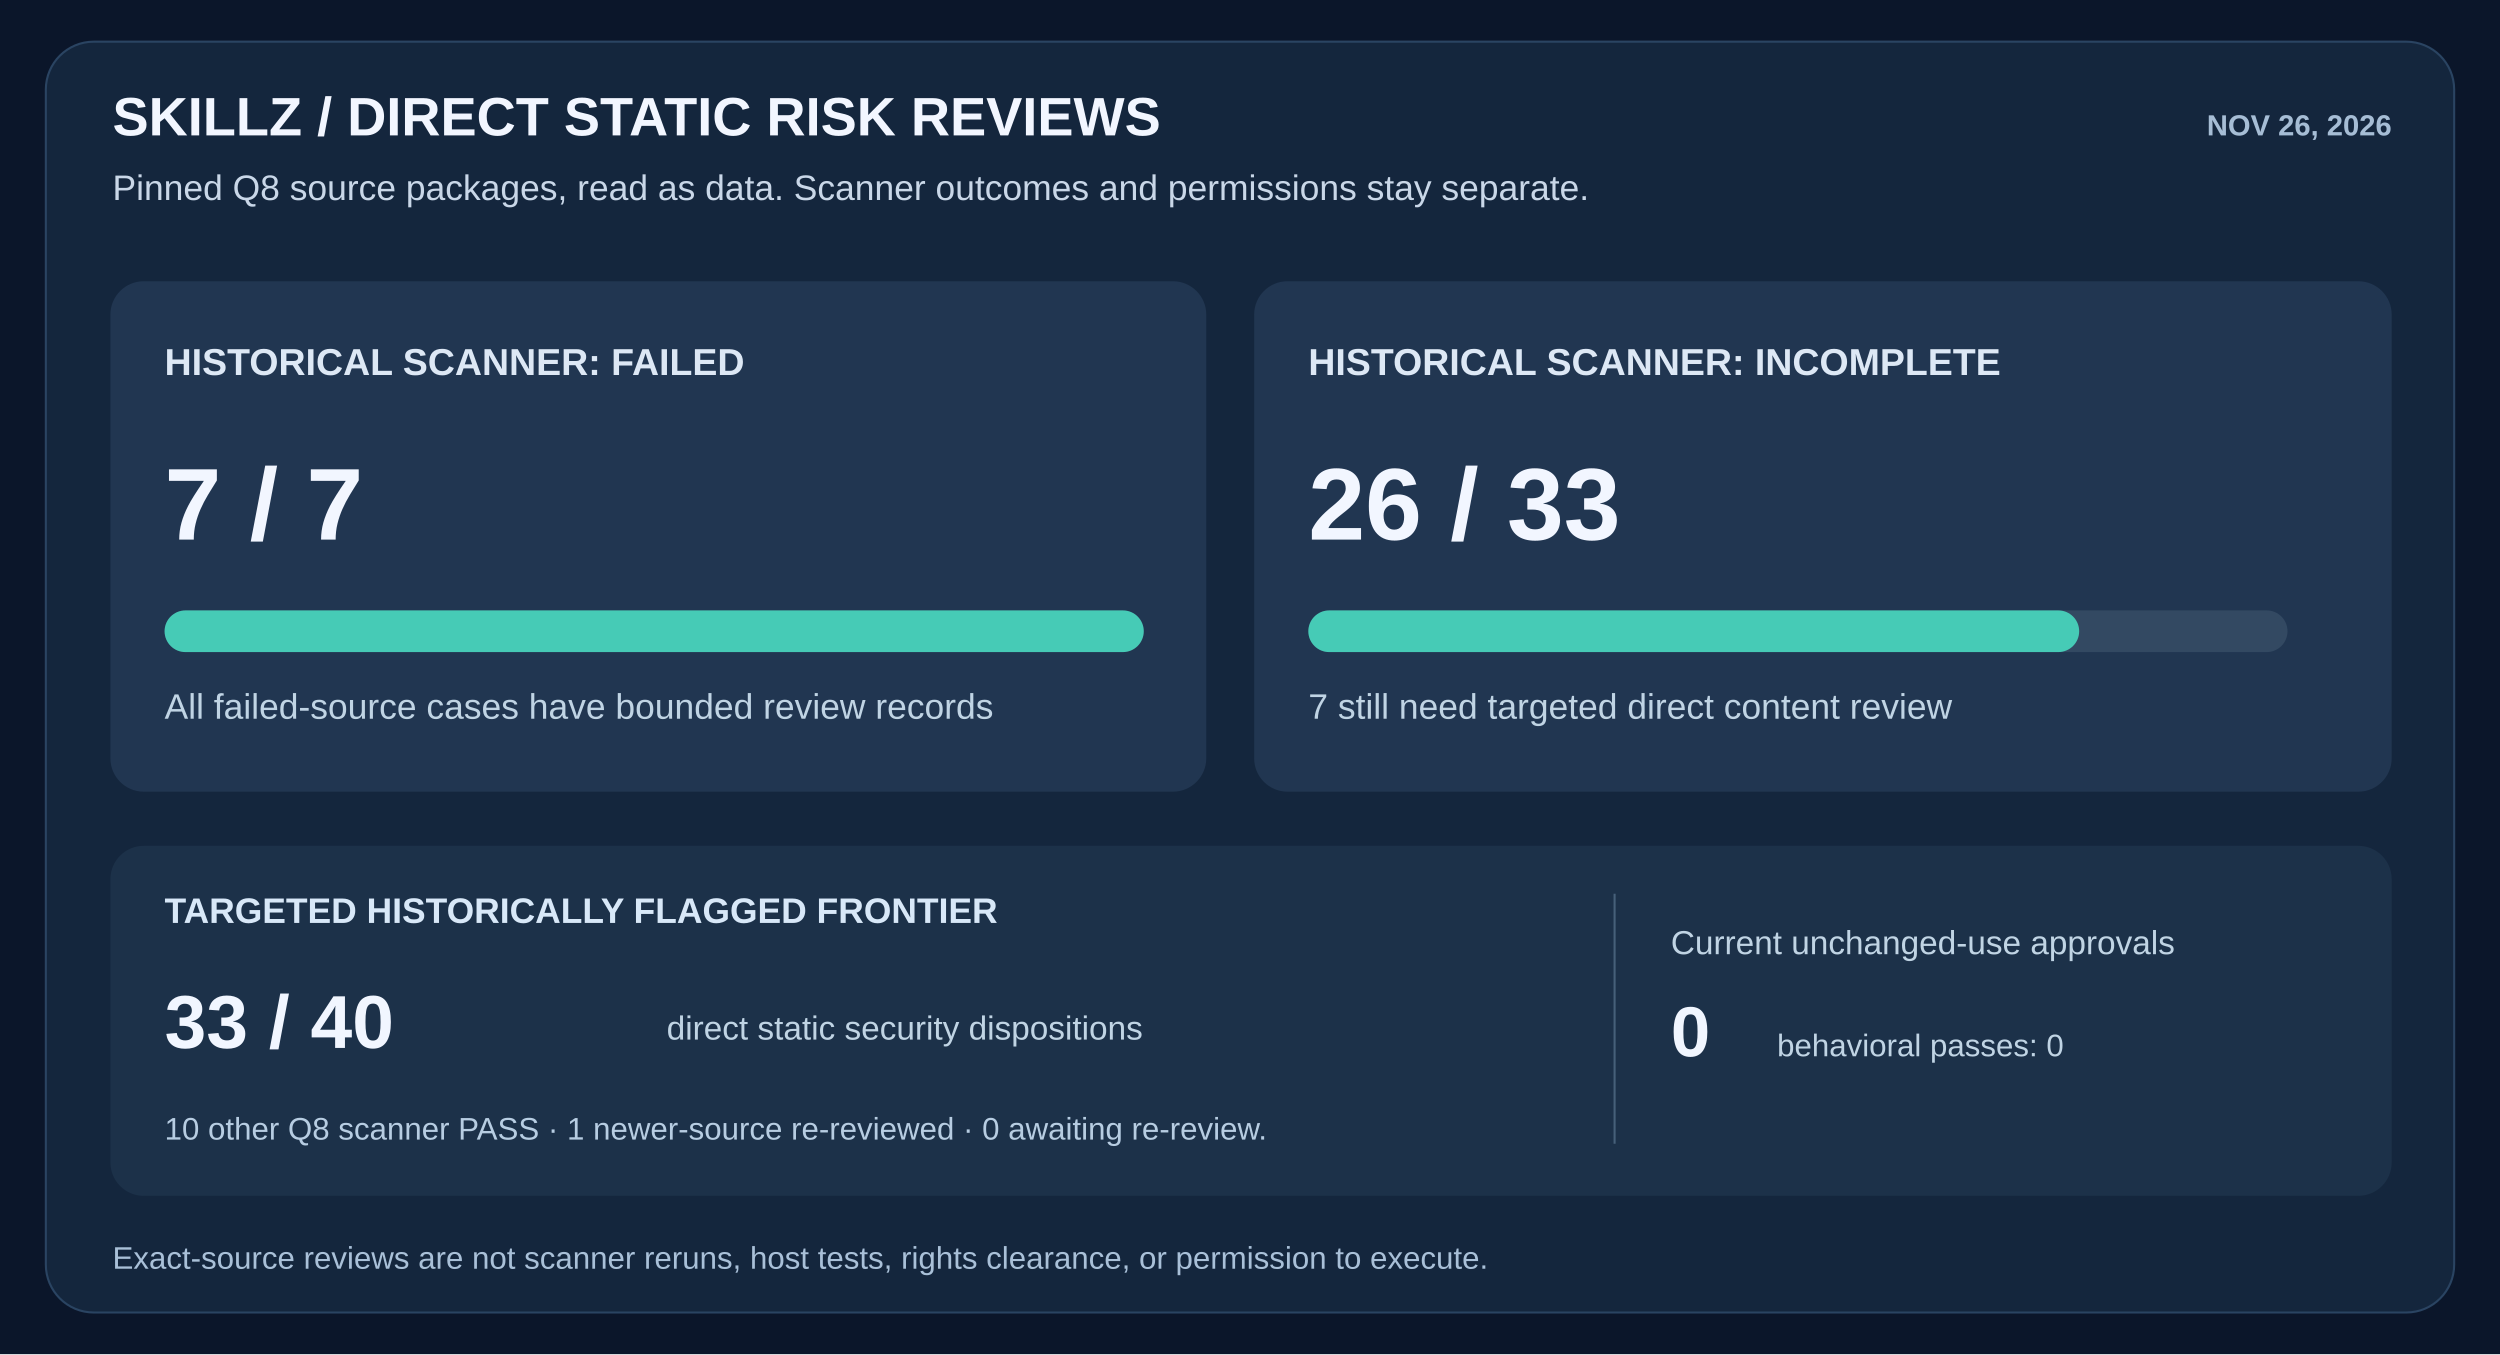
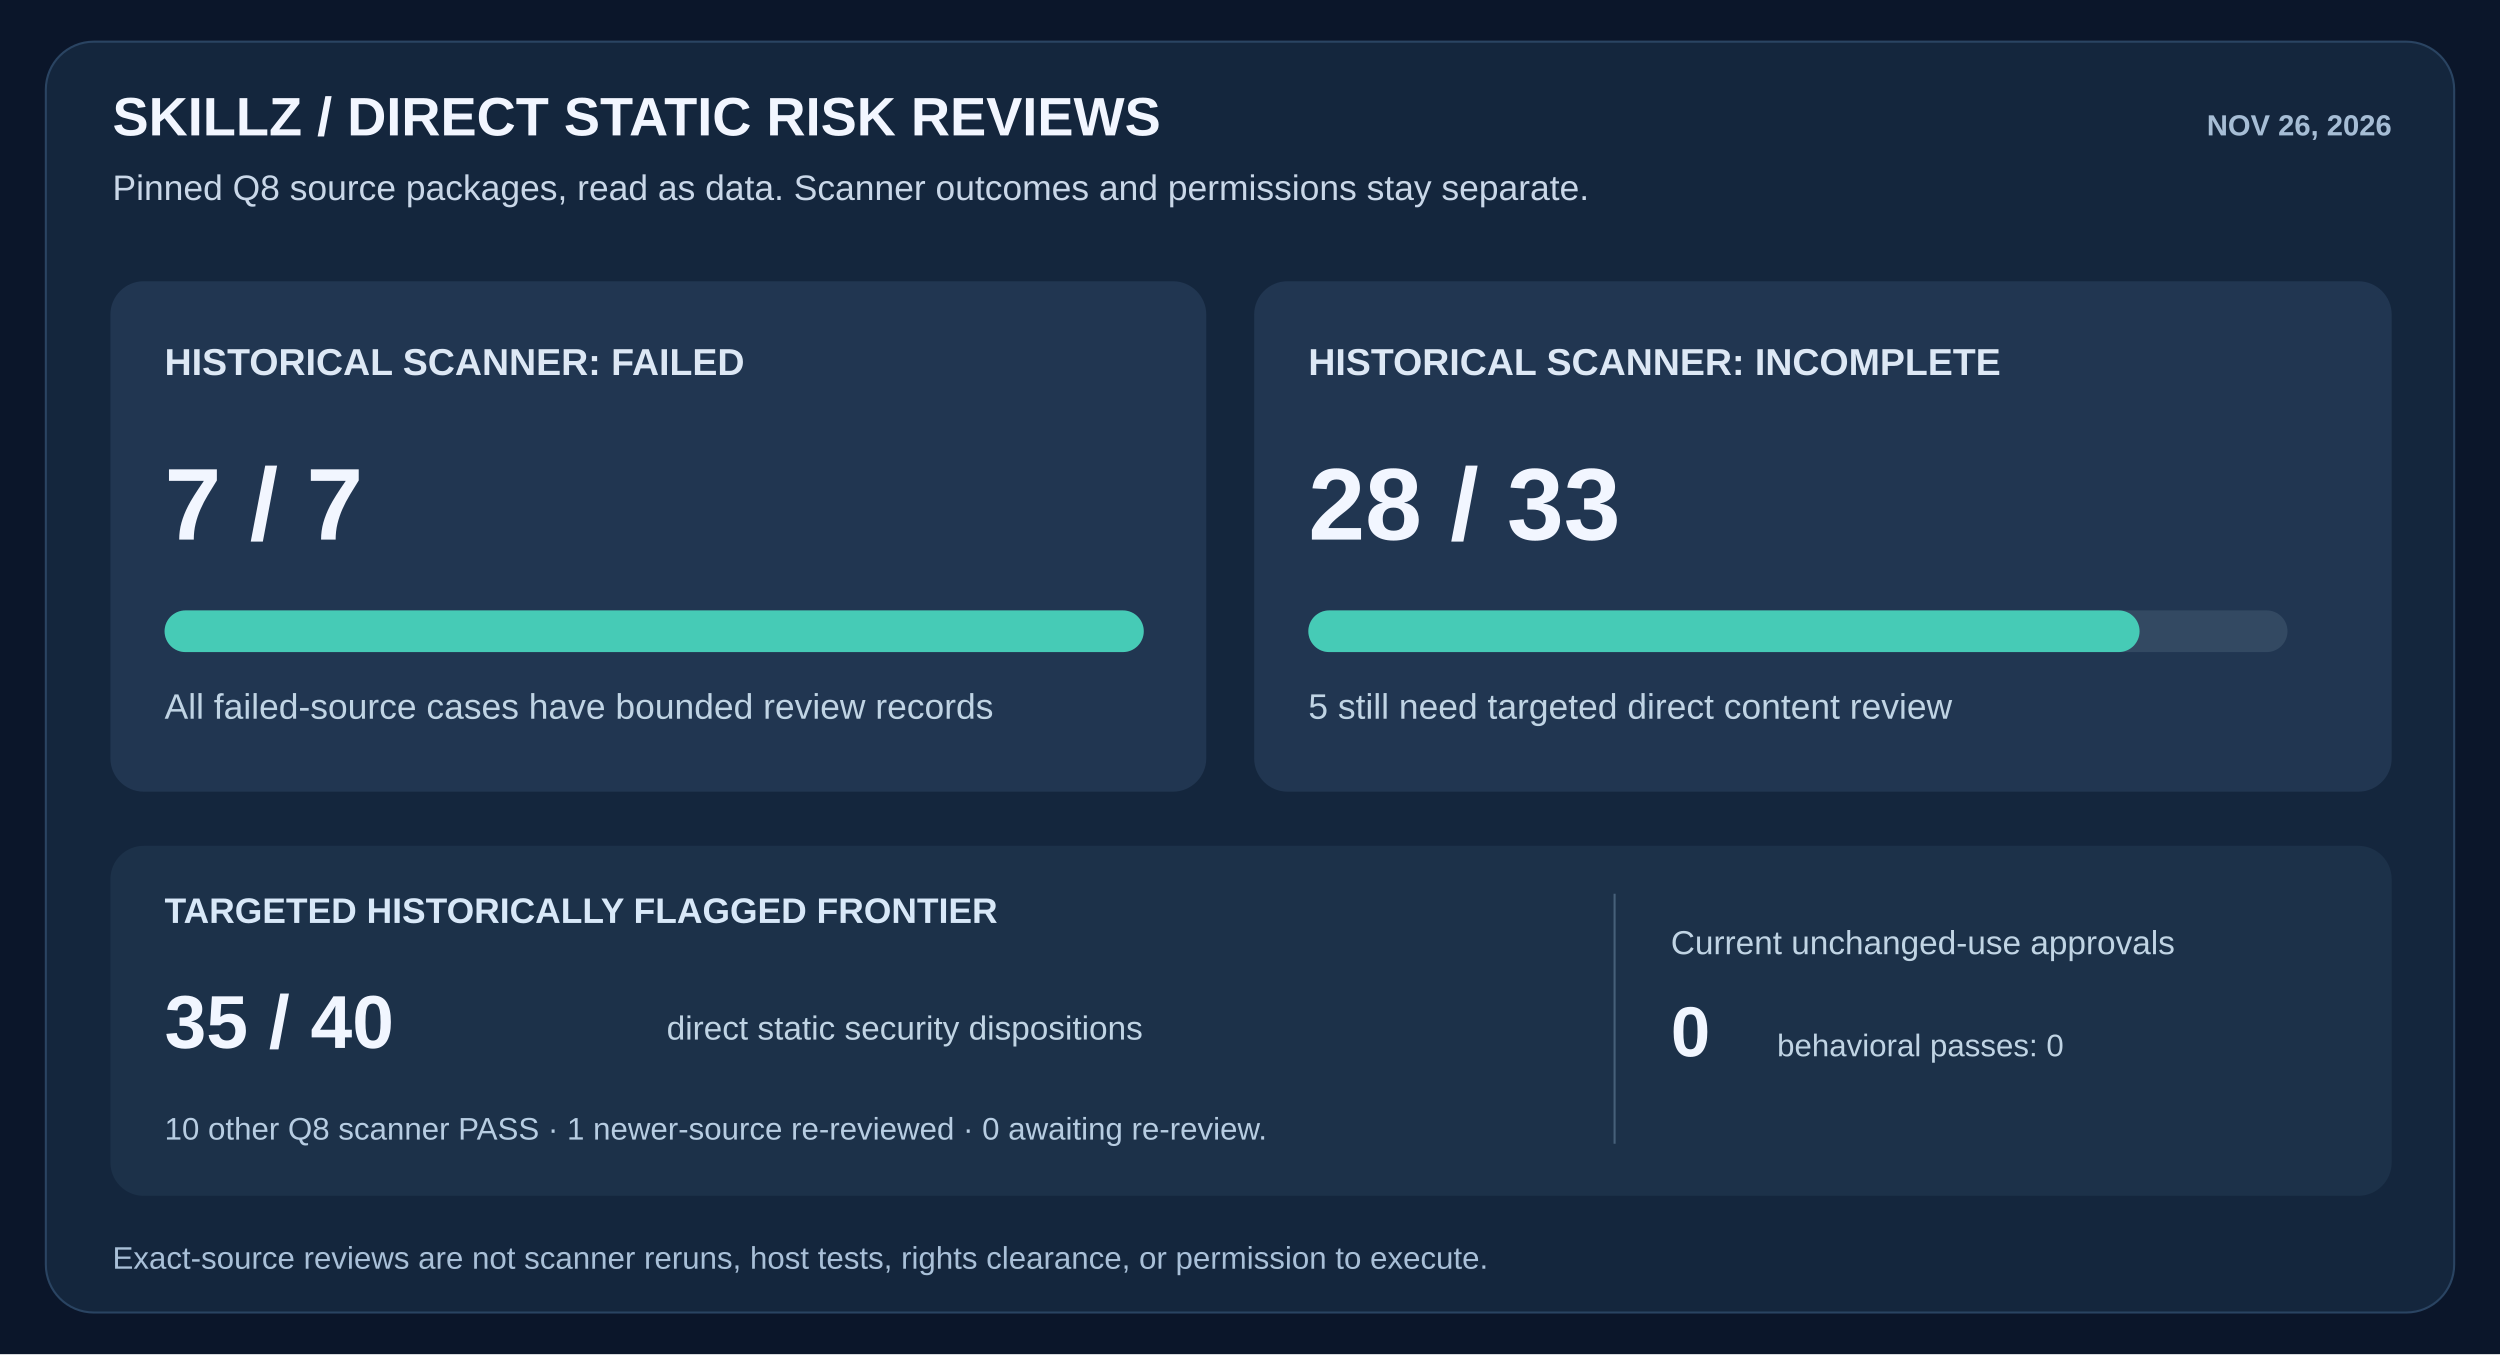
<svg xmlns="http://www.w3.org/2000/svg" width="1200" height="650" viewBox="0 0 1200 650" role="img" aria-labelledby="title desc">
  <rect width="1200" height="650" fill="#0b162a" />
  <rect x="22" y="20" width="1156" height="610" rx="23" fill="#14263d" stroke="#2a4462" />
  <text x="54" y="65" font-family="Arial,sans-serif" font-size="26" font-weight="700" fill="#f2f6ff">SKILLZ / DIRECT STATIC RISK REVIEWS</text>
  <text x="1148" y="65" font-family="Arial,sans-serif" text-anchor="end" font-size="14" font-weight="700" fill="#a6bdd5">NOV 26, 2026</text>
  <text x="54" y="96" font-family="Arial,sans-serif" font-size="17" fill="#c9d7e8">Pinned Q8 source packages, read as data. Scanner outcomes and permissions stay separate.</text>
  <rect x="53" y="135" width="526" height="245" rx="16" fill="#213651" />
  <rect x="602" y="135" width="546" height="245" rx="16" fill="#213651" />
  <text x="79" y="180" font-family="Arial,sans-serif" font-size="18" font-weight="700" fill="#dde8f5">HISTORICAL SCANNER: FAILED</text>
  <text x="628" y="180" font-family="Arial,sans-serif" font-size="18" font-weight="700" fill="#dde8f5">HISTORICAL SCANNER: INCOMPLETE</text>
  <text x="79" y="259" font-family="Arial,sans-serif" font-size="49" font-weight="800" fill="#f2f6ff">7 / 7</text>
-   <text x="628" y="259" font-family="Arial,sans-serif" font-size="49" font-weight="800" fill="#f2f6ff">26 / 33</text>
+   <text x="628" y="259" font-family="Arial,sans-serif" font-size="49" font-weight="800" fill="#f2f6ff">28 / 33</text>
  <rect x="79" y="293" width="470" height="20" rx="10" fill="#334962" />
  <rect x="79" y="293" width="470" height="20" rx="10" fill="#46cbb6" />
  <rect x="628" y="293" width="470" height="20" rx="10" fill="#334962" />
-   <rect x="628" y="293" width="370" height="20" rx="10" fill="#46cbb6" />
+   <rect x="628" y="293" width="399" height="20" rx="10" fill="#46cbb6" />
  <text x="79" y="345" font-family="Arial,sans-serif" font-size="17" fill="#c0d4e4">All failed-source cases have bounded review records</text>
-   <text x="628" y="345" font-family="Arial,sans-serif" font-size="17" fill="#c0d4e4">7 still need targeted direct content review</text>
+   <text x="628" y="345" font-family="Arial,sans-serif" font-size="17" fill="#c0d4e4">5 still need targeted direct content review</text>
  <rect x="53" y="406" width="1095" height="168" rx="16" fill="#1c3149" />
  <text x="79" y="443" font-family="Arial,sans-serif" font-size="17" font-weight="700" fill="#d8e8f8">TARGETED HISTORICALLY FLAGGED FRONTIER</text>
-   <text x="79" y="503" font-family="Arial,sans-serif" font-size="36" font-weight="750" fill="#f1f6ff">33 / 40</text>
+   <text x="79" y="503" font-family="Arial,sans-serif" font-size="36" font-weight="750" fill="#f1f6ff">35 / 40</text>
  <text x="320" y="499" font-family="Arial,sans-serif" font-size="16" fill="#c0d4e4">direct static security dispositions</text>
  <text x="79" y="547" font-family="Arial,sans-serif" font-size="15" fill="#b7cde2">10 other Q8 scanner PASS · 1 newer-source re-reviewed · 0 awaiting re-review.</text>
  <line x1="775" y1="429" x2="775" y2="549" stroke="#466079" stroke-width="1" />
  <text x="802" y="458" font-family="Arial,sans-serif" font-size="16" fill="#c0d4e4">Current unchanged-use approvals</text>
  <text x="802" y="507" font-family="Arial,sans-serif" font-size="34" font-weight="800" fill="#f1f6ff">0</text>
  <text x="853" y="507" font-family="Arial,sans-serif" font-size="15" fill="#c0d4e4">behavioral passes: 0</text>
  <text x="54" y="609" font-family="Arial,sans-serif" font-size="15" fill="#a9c0d8">Exact-source reviews are not scanner reruns, host tests, rights clearance, or permission to execute.</text>
</svg>
